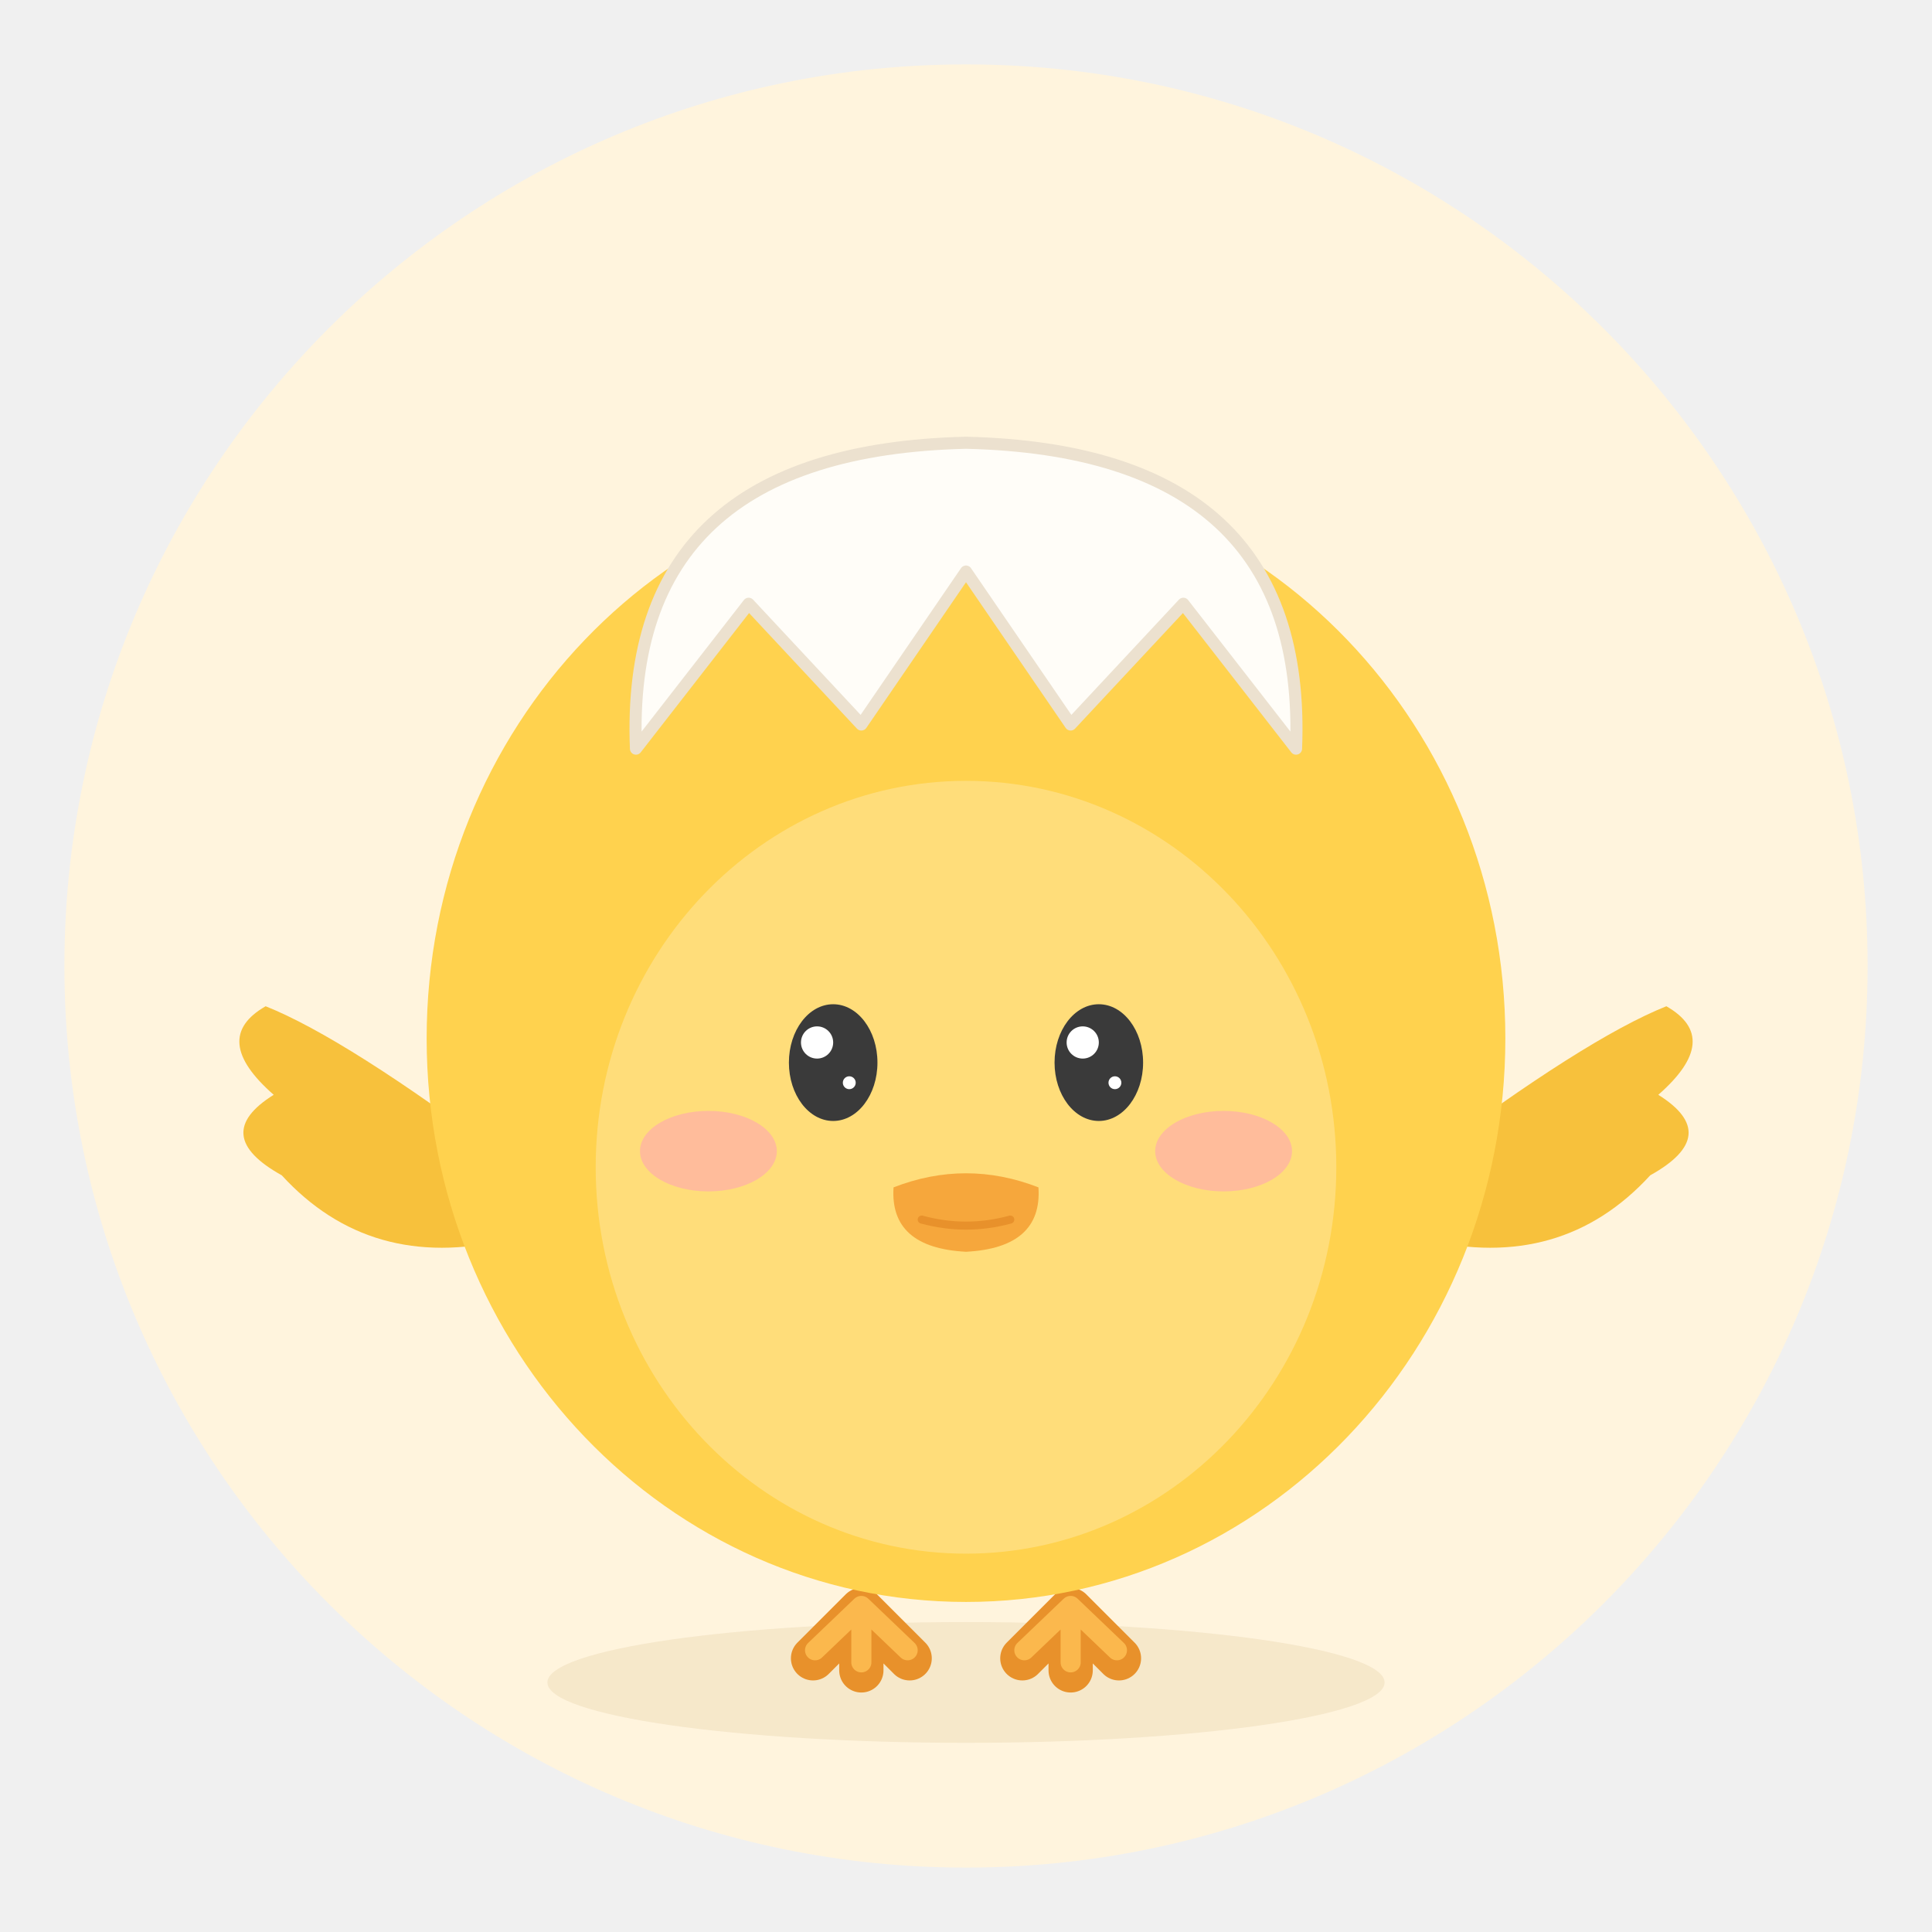
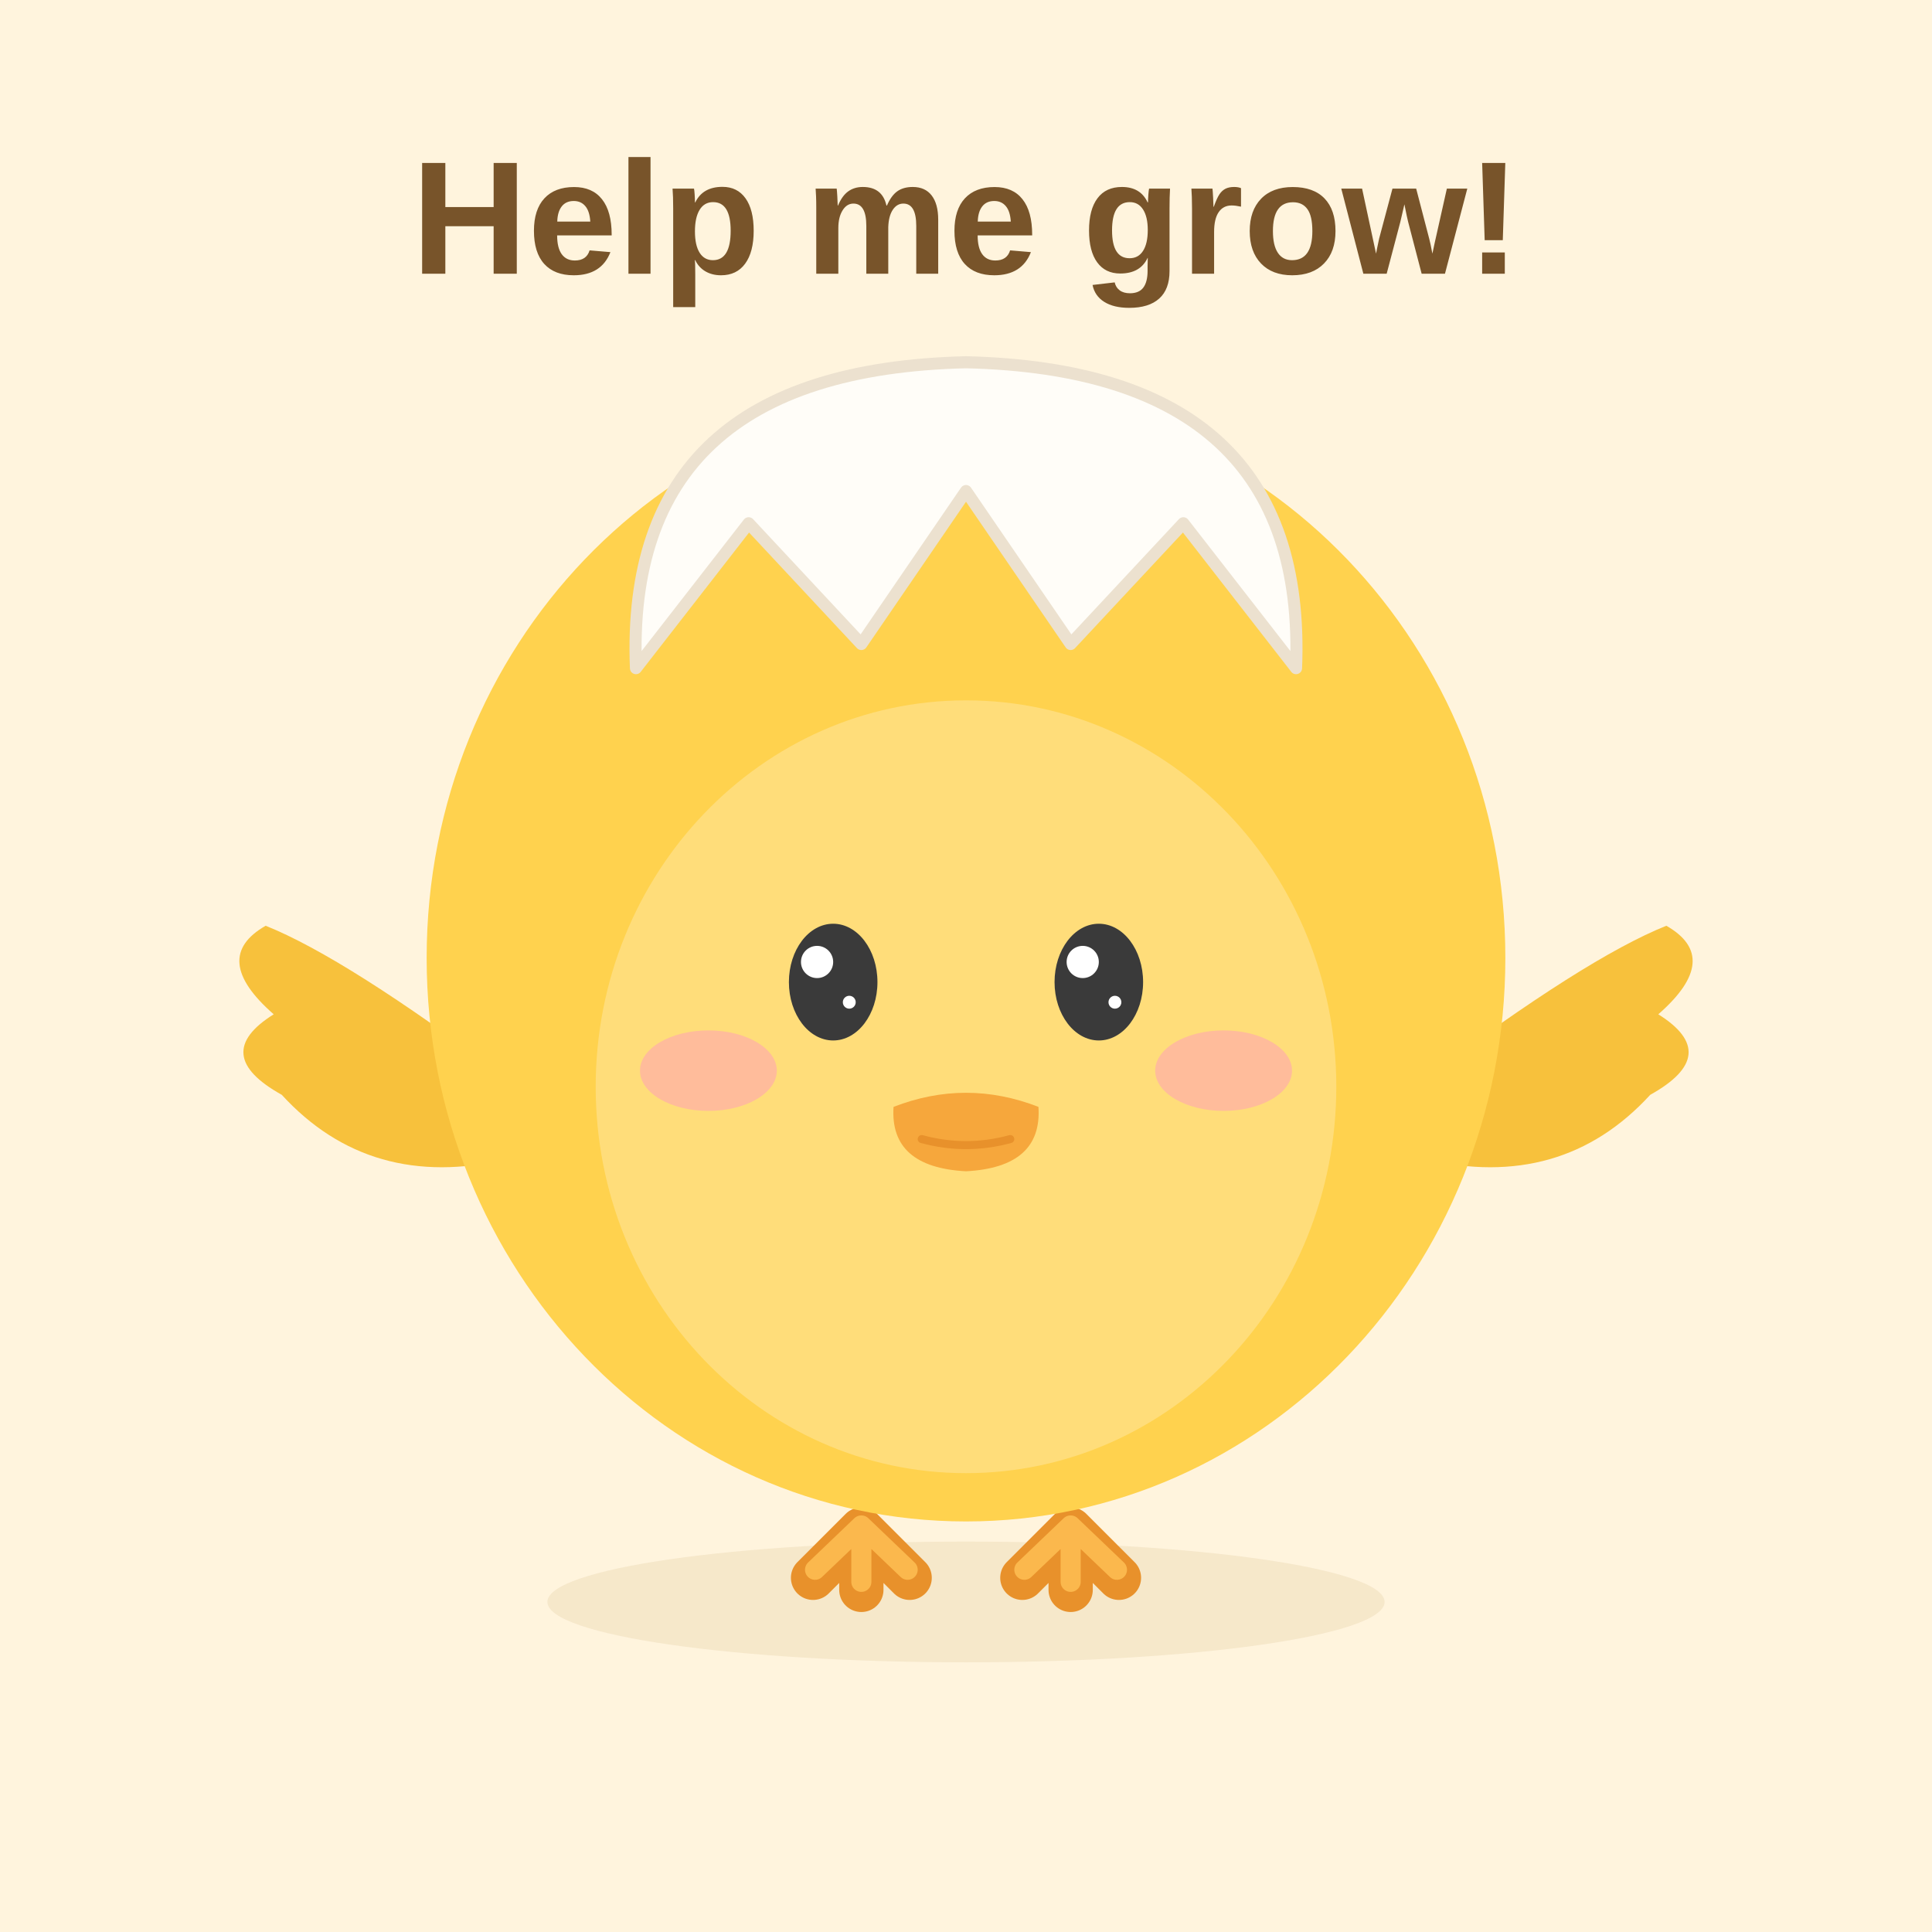
<svg xmlns="http://www.w3.org/2000/svg" viewBox="0 0 480 480">
-   <circle cx="240" cy="240" r="224" fill="#FFF4DD" />
-   <ellipse cx="240" cy="418" rx="104" ry="15" fill="#F0DFBE" opacity="0.6" />
-   <g stroke-linecap="round" stroke-linejoin="round" fill="none">
-     <g stroke="#E8912B" stroke-width="11">
-       <path d="M214 400 L202 412 M214 400 V415 M214 400 L226 412" />
-       <path d="M266 400 L254 412 M266 400 V415 M266 400 L278 412" />
+   <rect width="480" height="480" fill="#FFF4DD" />
+   <g transform="translate(0,-20)">
+     <ellipse cx="240" cy="418" rx="104" ry="15" fill="#F0DFBE" opacity="0.6" />
+     <g stroke-linecap="round" stroke-linejoin="round" fill="none">
+       <g stroke="#E8912B" stroke-width="11">
+         <path d="M214 400 L202 412 M214 400 V415 M214 400 L226 412" />
+         <path d="M266 400 L254 412 M266 400 V415 M266 400 L278 412" />
+       </g>
+       <g stroke="#FBB84D" stroke-width="5">
+         <path d="M214 399 L202.5 410 M214 399 V413 M214 399 L225.5 410" />
+         <path d="M266 399 L254.5 410 M266 399 V413 M266 399 L277.5 410" />
+       </g>
    </g>
-     <g stroke="#FBB84D" stroke-width="5">
-       <path d="M214 399 L202.5 410 M214 399 V413 M214 399 L225.5 410" />
-       <path d="M266 399 L254.5 410 M266 399 V413 M266 399 L277.5 410" />
+     <g fill="#F7C13C">
+       <path d="M126 288 Q86 258 66 250 Q52 258 68 272 Q52 282 70 292 Q92 316 126 308 Q120 298 126 288 Z" />
+       <path d="M354 288 Q394 258 414 250 Q428 258 412 272 Q428 282 410 292 Q388 316 354 308 Q360 298 354 288 Z" />
    </g>
+     <ellipse cx="240" cy="258" rx="134" ry="140" fill="#FFD24E" />
+     <ellipse cx="240" cy="290" rx="92" ry="96" fill="#FFDD7A" />
+     <path d="M158 186 L186 150 L214 180 L240 142 L266 180 L294 150 L322 186            Q325 112 240 110 Q155 112 158 186 Z" fill="#FFFDF8" stroke="#ECE1CF" stroke-width="3" stroke-linejoin="round" />
+     <ellipse cx="176" cy="286" rx="17" ry="10" fill="#FFA6B0" opacity="0.6" />
+     <ellipse cx="304" cy="286" rx="17" ry="10" fill="#FFA6B0" opacity="0.6" />
+     <ellipse cx="207" cy="264" rx="11" ry="14.5" fill="#3A3A3A" />
+     <ellipse cx="273" cy="264" rx="11" ry="14.5" fill="#3A3A3A" />
+     <circle cx="203" cy="259" r="4" fill="#FFFFFF" />
+     <circle cx="269" cy="259" r="4" fill="#FFFFFF" />
+     <circle cx="211" cy="269" r="1.6" fill="#FFFFFF" />
+     <circle cx="277" cy="269" r="1.6" fill="#FFFFFF" />
+     <path d="M222 295 Q240 288 258 295 Q259 310 240 311 Q221 310 222 295 Z" fill="#F6A73C" />
+     <path d="M229 303 Q240 306 251 303" stroke="#E8912B" stroke-width="2" fill="none" stroke-linecap="round" />
+     <text x="240" y="88" text-anchor="middle" font-family="'Segoe UI', 'Helvetica Neue', Arial, sans-serif" font-size="40" font-weight="bold" fill="#78542A">Help me grow!</text>
  </g>
-   <g fill="#F7C13C">
-     <path d="M126 288 Q86 258 66 250 Q52 258 68 272 Q52 282 70 292 Q92 316 126 308 Q120 298 126 288 Z" />
-     <path d="M354 288 Q394 258 414 250 Q428 258 412 272 Q428 282 410 292 Q388 316 354 308 Q360 298 354 288 Z" />
-   </g>
-   <ellipse cx="240" cy="258" rx="134" ry="140" fill="#FFD24E" />
-   <ellipse cx="240" cy="290" rx="92" ry="96" fill="#FFDD7A" />
-   <path d="M158 186 L186 150 L214 180 L240 142 L266 180 L294 150 L322 186            Q325 112 240 110 Q155 112 158 186 Z" fill="#FFFDF8" stroke="#ECE1CF" stroke-width="3" stroke-linejoin="round" />
-   <ellipse cx="176" cy="286" rx="17" ry="10" fill="#FFA6B0" opacity="0.6" />
-   <ellipse cx="304" cy="286" rx="17" ry="10" fill="#FFA6B0" opacity="0.6" />
-   <ellipse cx="207" cy="264" rx="11" ry="14.5" fill="#3A3A3A" />
-   <ellipse cx="273" cy="264" rx="11" ry="14.5" fill="#3A3A3A" />
-   <circle cx="203" cy="259" r="4" fill="#FFFFFF" />
-   <circle cx="269" cy="259" r="4" fill="#FFFFFF" />
-   <circle cx="211" cy="269" r="1.6" fill="#FFFFFF" />
-   <circle cx="277" cy="269" r="1.6" fill="#FFFFFF" />
-   <path d="M222 295 Q240 288 258 295 Q259 310 240 311 Q221 310 222 295 Z" fill="#F6A73C" />
-   <path d="M229 303 Q240 306 251 303" stroke="#E8912B" stroke-width="2" fill="none" stroke-linecap="round" />
</svg>
